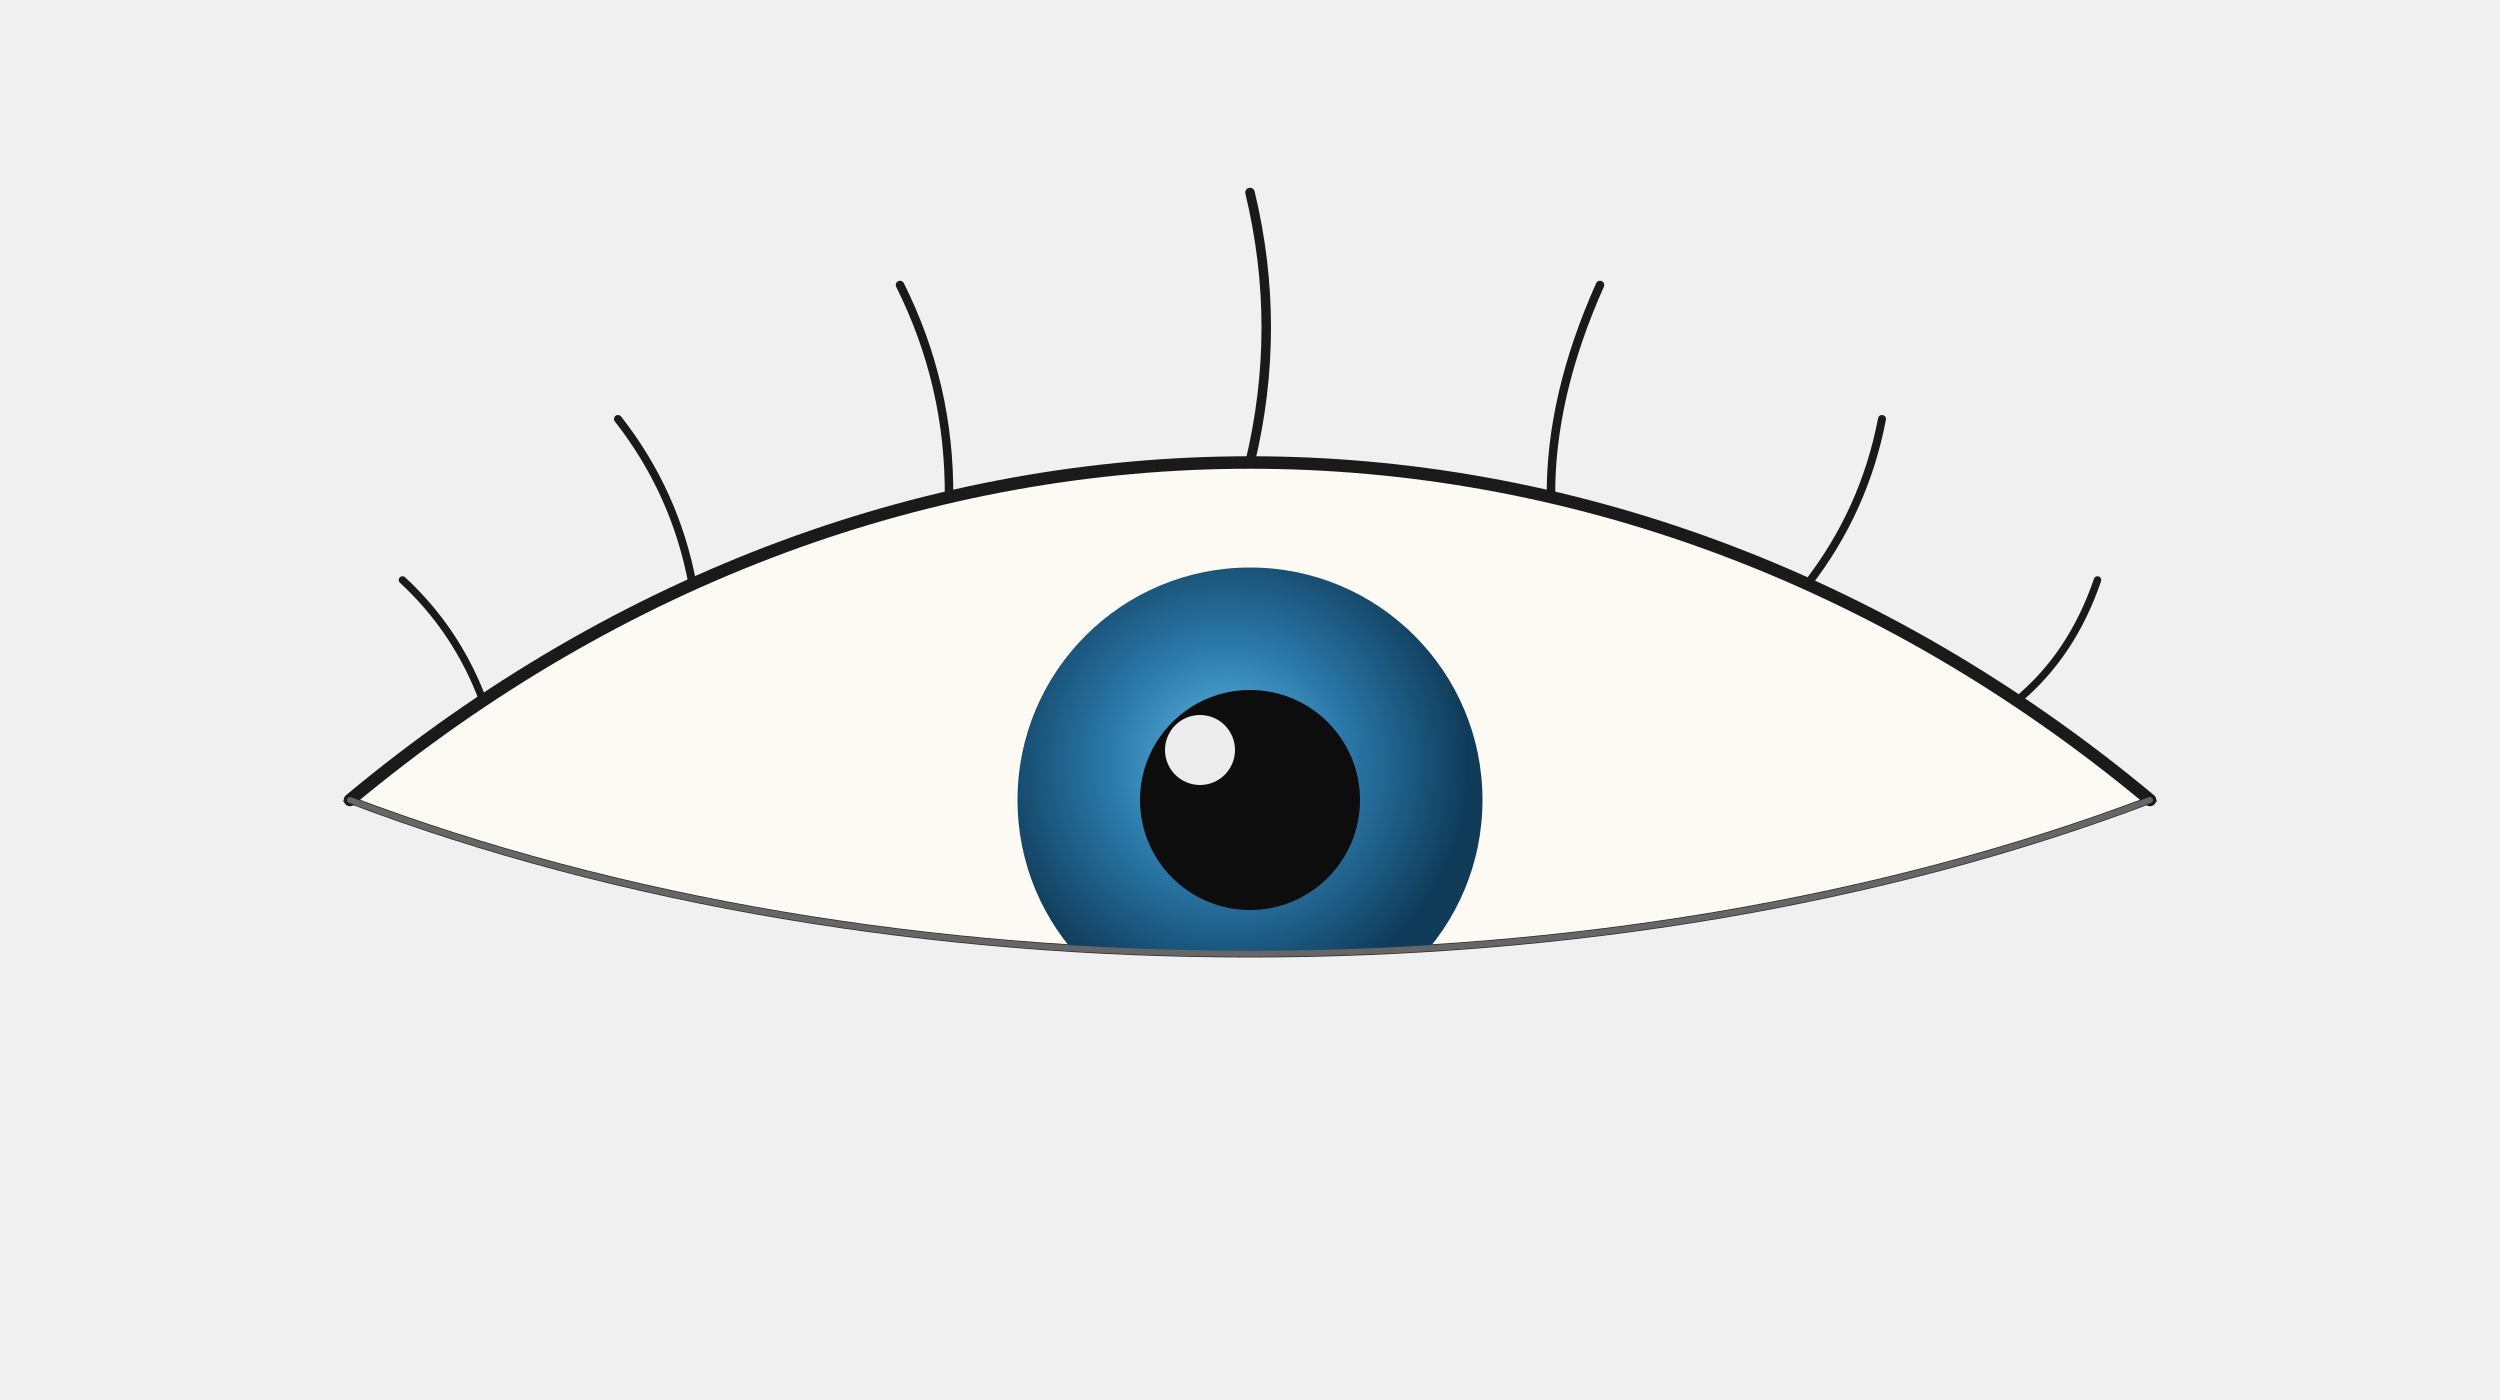
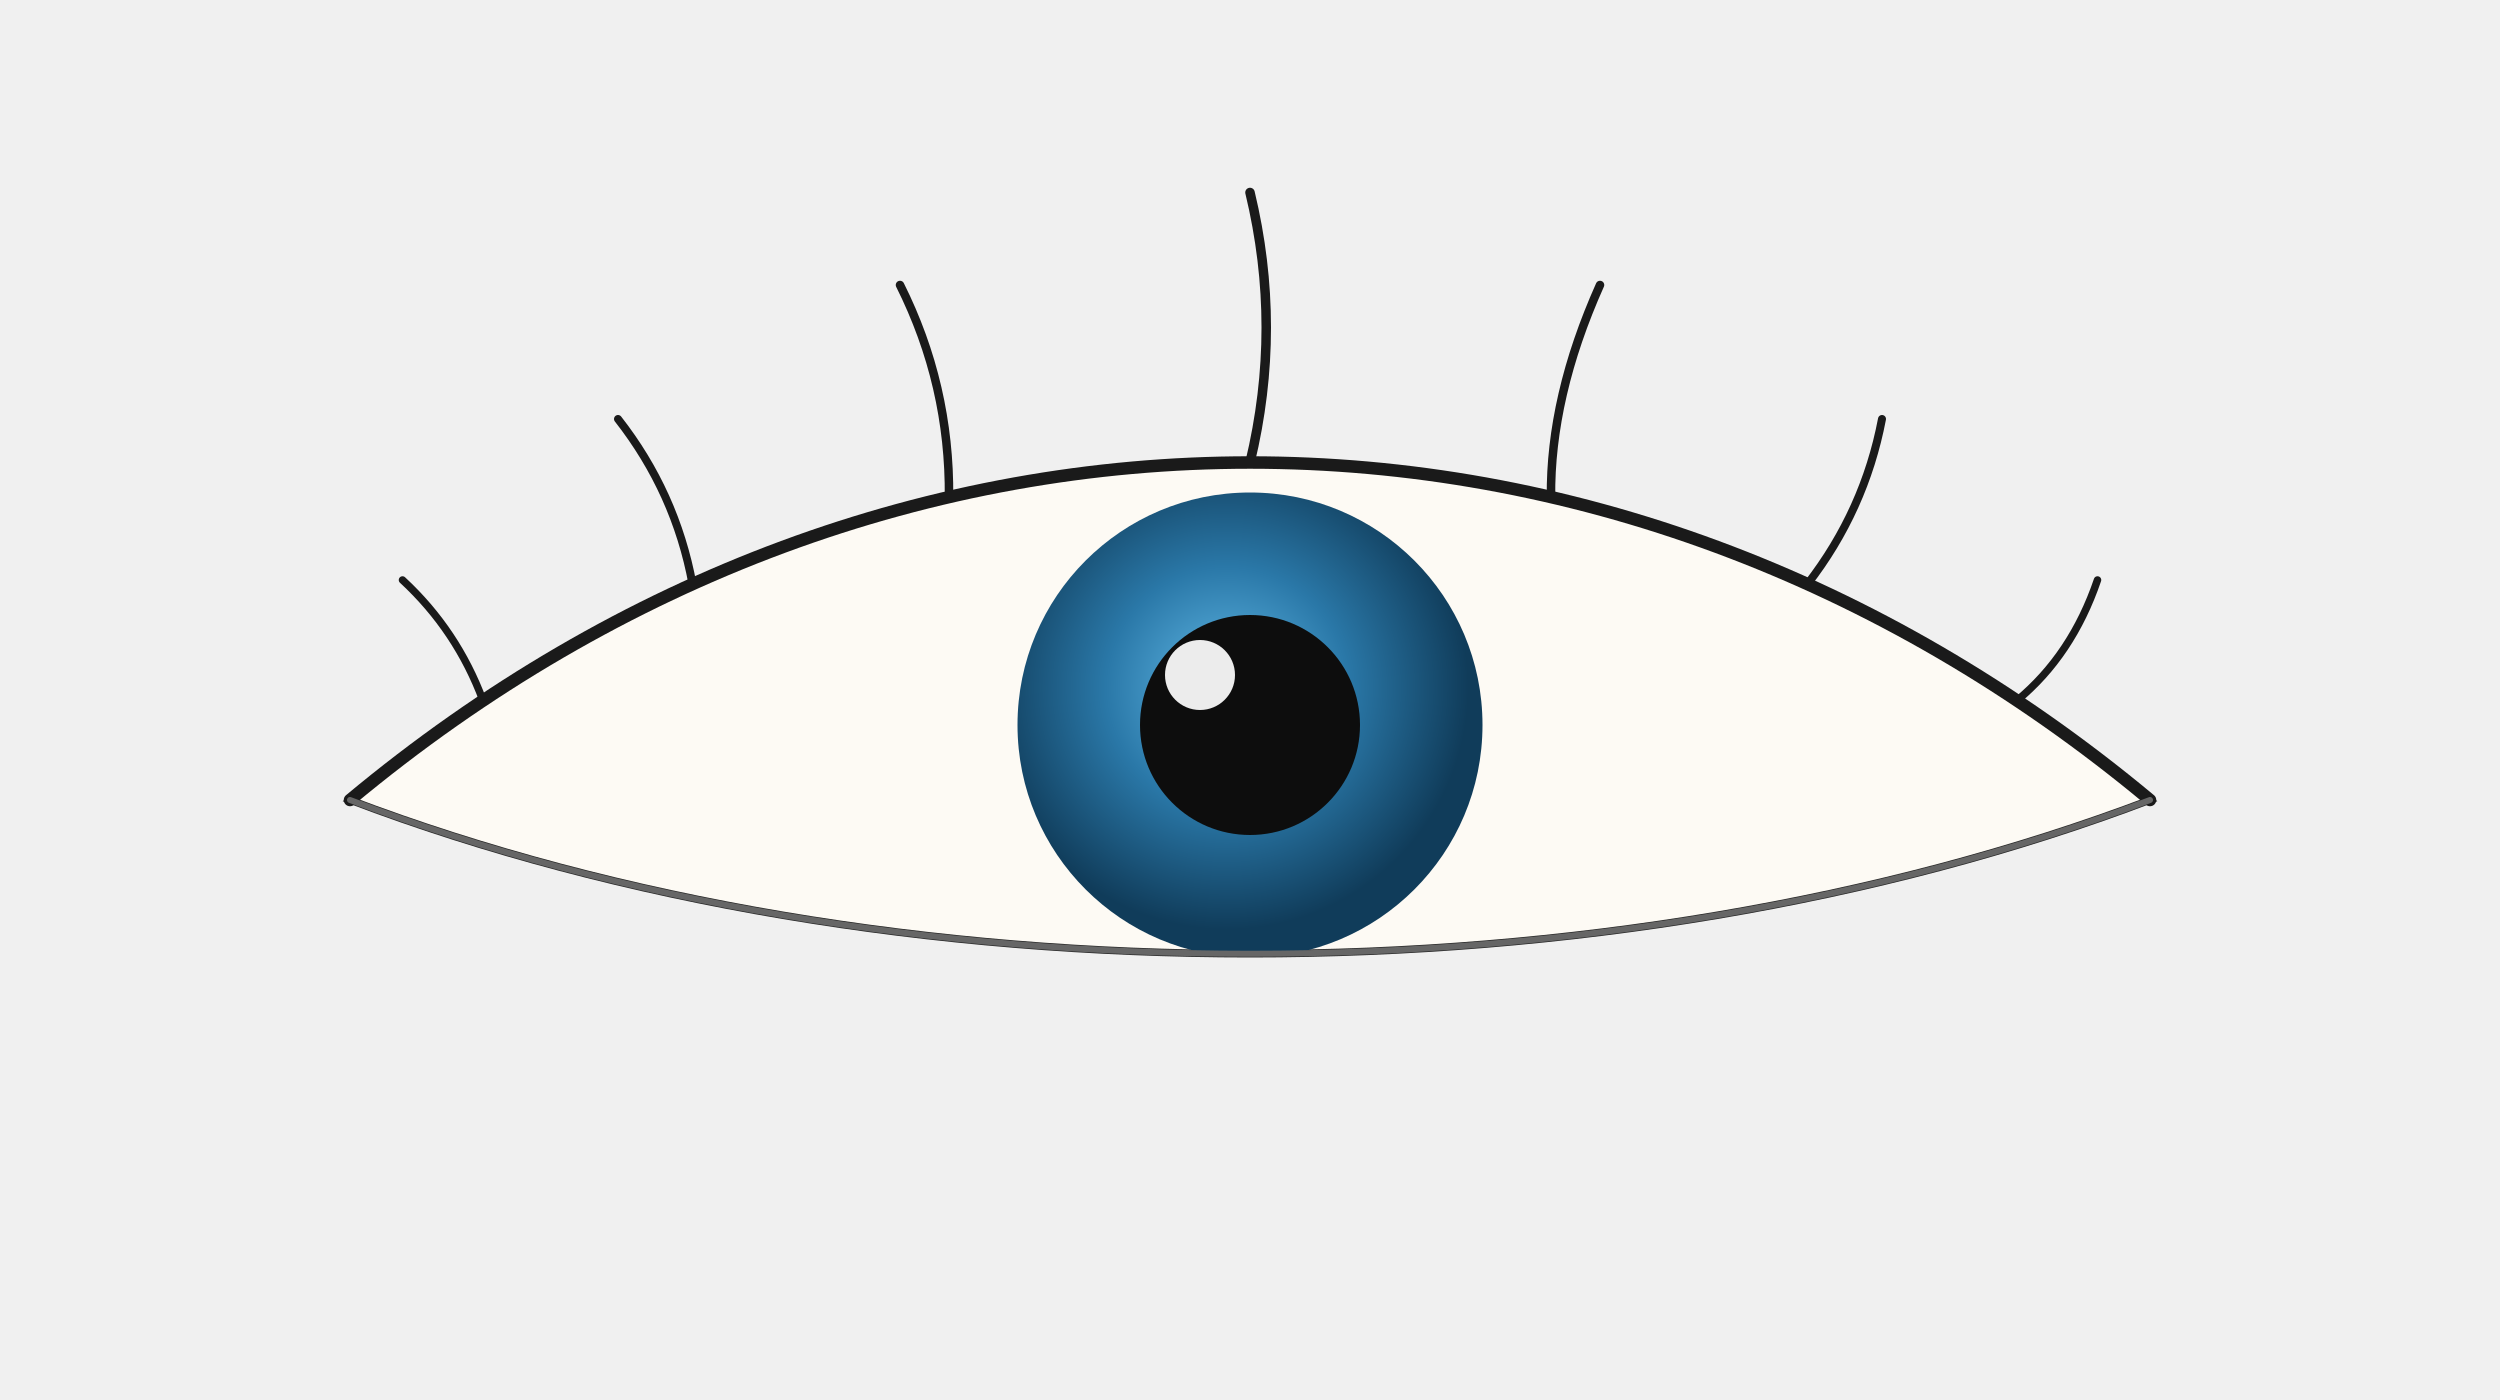
<svg xmlns="http://www.w3.org/2000/svg" viewBox="0 0 500 280" width="500" height="280">
  <defs>
    <radialGradient id="iris" cx="45%" cy="42%" r="52%" fx="45%" fy="42%">
      <stop offset="0%" stop-color="#62bae8" />
      <stop offset="50%" stop-color="#2a78a8" />
      <stop offset="100%" stop-color="#103c5a" />
    </radialGradient>
    <clipPath id="eyeClip">
      <path d="M 70 160 C 178 70 322 70 430 160 C 322 201 178 201 70 160 Z" />
    </clipPath>
  </defs>
  <path d="M 70 160 C 178 70 322 70 430 160 C 322 201 178 201 70 160 Z" fill="#fdfaf4" stroke="#2a2a2a" stroke-width="1.5" />
-   <circle cx="250" cy="160" r="46.5" fill="url(#iris)" clip-path="url(#eyeClip)" />
-   <circle cx="250" cy="160" r="22" fill="#0d0d0d" clip-path="url(#eyeClip)" />
-   <circle cx="240" cy="150" r="7" fill="white" fill-opacity="0.92" clip-path="url(#eyeClip)" />
+   <circle cx="250" cy="145" r="46.5" fill="url(#iris)" clip-path="url(#eyeClip)" />
+   <circle cx="250" cy="145" r="22" fill="#0d0d0d" clip-path="url(#eyeClip)" />
+   <circle cx="240" cy="135" r="7" fill="white" fill-opacity="0.92" clip-path="url(#eyeClip)" />
  <path d="M 70 160 C 178 70 322 70 430 160" fill="none" stroke="#1a1a1a" stroke-width="2.5" stroke-linecap="round" />
  <path d="M 430 160 C 322 201 178 201 70 160" fill="none" stroke="#666666" stroke-width="1.2" stroke-linecap="round" />
  <path d="M 96.6 140.1 Q 91.4 126.1  80.5 116.0" fill="none" stroke="#1a1a1a" stroke-width="1.5" stroke-linecap="round" />
  <path d="M 138.5 116.8 Q 135.1  98.5 123.6  83.8" fill="none" stroke="#1a1a1a" stroke-width="1.6" stroke-linecap="round" />
  <path d="M 189.8  99.4 Q 190.0  77.0 180.0  57.0" fill="none" stroke="#1a1a1a" stroke-width="1.7" stroke-linecap="round" />
  <path d="M 250.0  92.5 Q 256.5  65.5 250.0  38.5" fill="none" stroke="#1a1a1a" stroke-width="1.9" stroke-linecap="round" />
  <path d="M 310.2  99.4 Q 310.0  79.4 320.0  57.0" fill="none" stroke="#1a1a1a" stroke-width="1.7" stroke-linecap="round" />
  <path d="M 361.5 116.8 Q 372.9 102.1 376.4  83.8" fill="none" stroke="#1a1a1a" stroke-width="1.6" stroke-linecap="round" />
  <path d="M 403.4 140.1 Q 414.4 131.0 419.5 116.0" fill="none" stroke="#1a1a1a" stroke-width="1.5" stroke-linecap="round" />
</svg>
